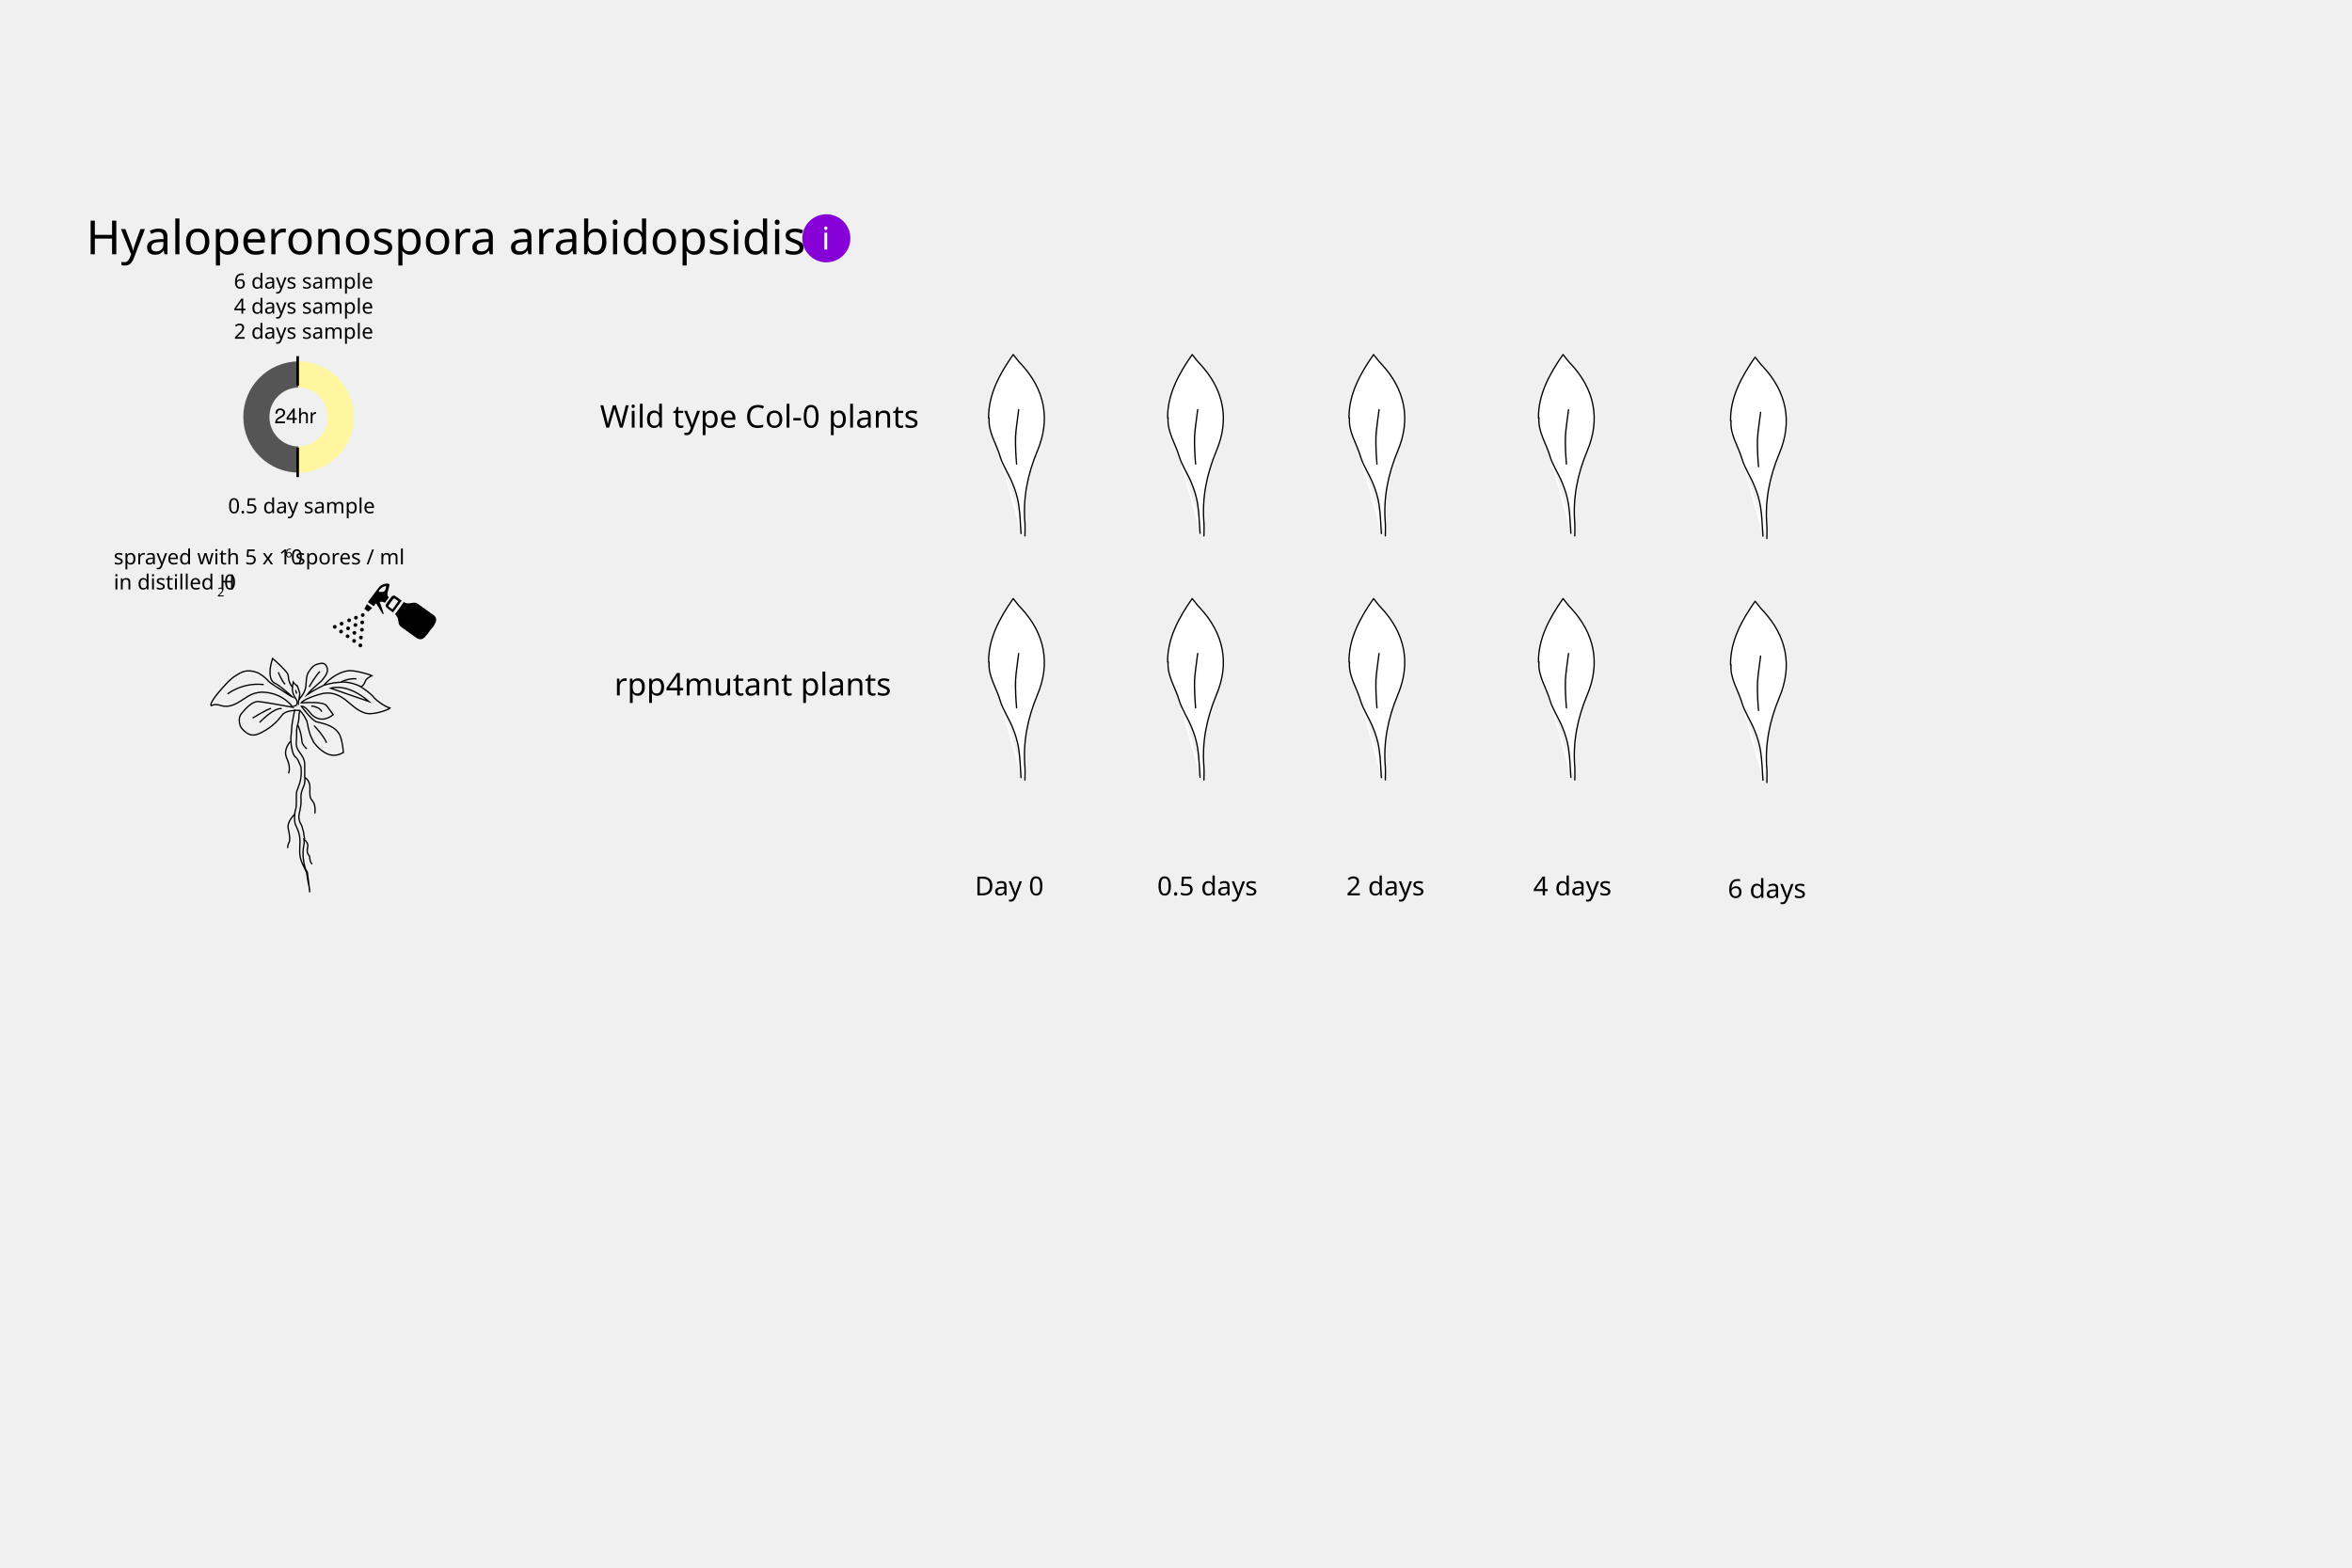
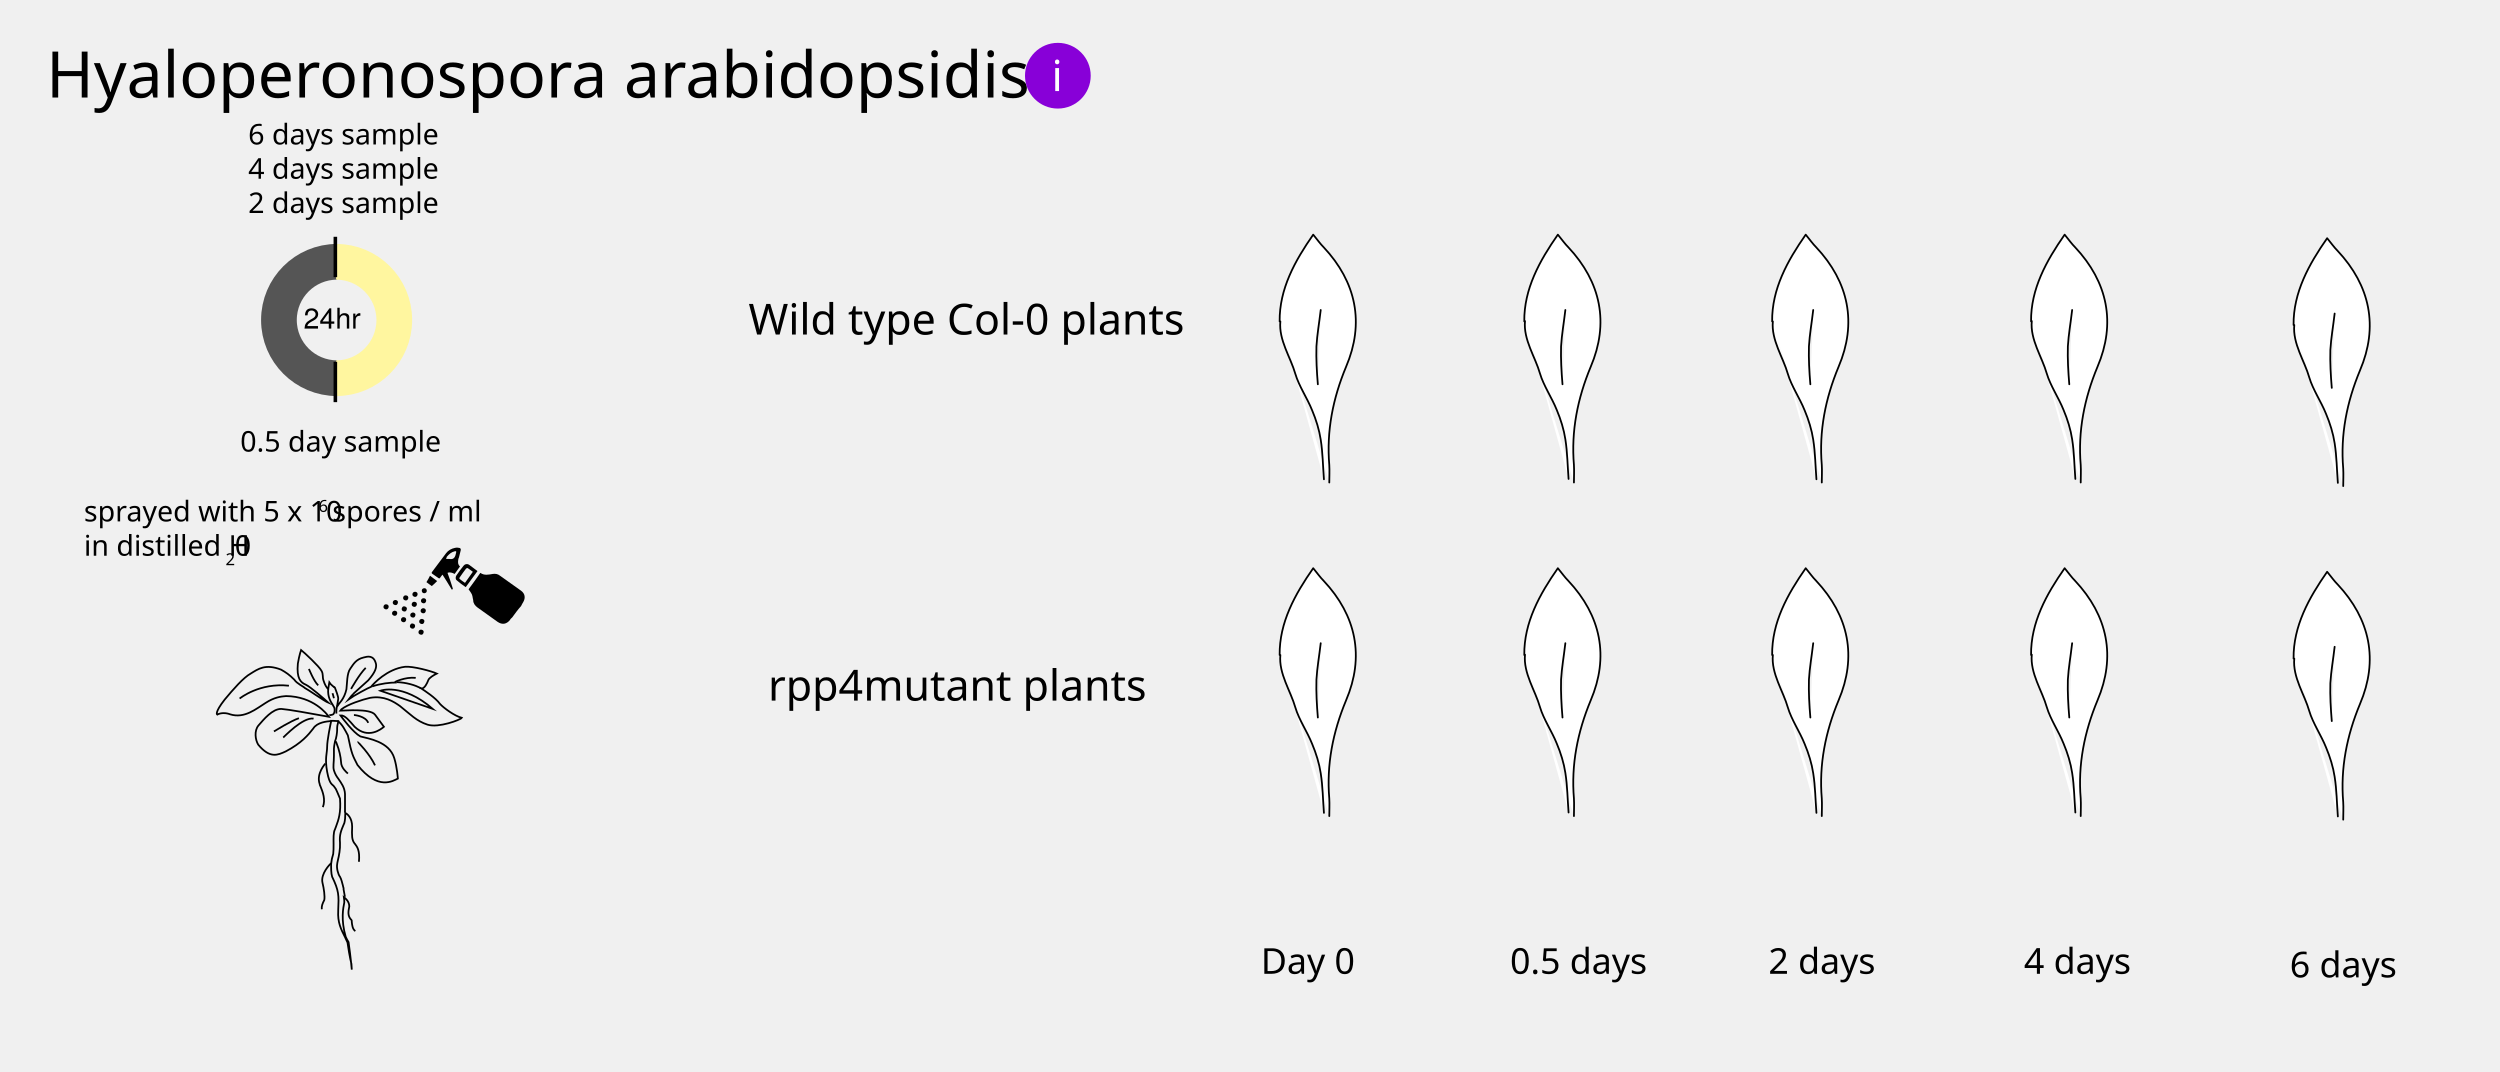
- <svg xmlns="http://www.w3.org/2000/svg" version="1.1" id="Layer_1" x="0px" y="0px" viewBox="0 0 900 600" enable-background="new 0 0 900 600" xml:space="preserve">
+ <svg xmlns="http://www.w3.org/2000/svg" version="1.1" author="Provart Lab - Bio Analytic Resource, University of Toronto" id="Layer_1" x="0px" y="0px" viewBox="20 70 700 300" enable-background="new 0 0 900 600" xml:space="preserve">
  <g id="Erysiphe_orontii">
    <g id="Labels">
      <text transform="matrix(1 0 0 1 32.9314 97.314)" font-family="'HelveticaNeue-Italic'" font-size="18">Hyaloperonospora arabidopsidis</text>
      <text transform="matrix(1 0 0 1 229.5798 163.6665)" font-family="'HelveticaNeue-Thin'" font-size="12">Wild type Col-0 plants</text>
      <text transform="matrix(1 0 0 1 235.0637 266.1665)" font-family="'HelveticaNeue-ThinItalic'" font-size="12">rpp4 </text>
      <text transform="matrix(1 0 0 1 261.7637 266.1665)" font-family="'HelveticaNeue-Thin'" font-size="12">mutant plants</text>
      <text transform="matrix(1 0 0 1 373.0443 342.6665)" font-family="'HelveticaNeue-Thin'" font-size="10">Day 0</text>
      <text transform="matrix(1 0 0 1 442.8181 342.6665)" font-family="'HelveticaNeue-Thin'" font-size="10">0.5 days</text>
      <text transform="matrix(1 0 0 1 104.9961 162)" font-family="'HelveticaNeue'" font-size="8">24hr</text>
      <text transform="matrix(1 0 0 1 515.1505 342.6665)" font-family="'HelveticaNeue-Thin'" font-size="10">2 days</text>
      <text transform="matrix(1 0 0 1 586.704 342.6665)" font-family="'HelveticaNeue-Thin'" font-size="10">4 days</text>
      <text transform="matrix(1 0 0 1 661.143 343.6665)" font-family="'HelveticaNeue-Thin'" font-size="10">6 days</text>
    </g>
    <g id="infoButton_Botrytis_cinerea">
      <circle fill="#8800D8" cx="316.2" cy="91.2" r="9.2" />
      <text transform="matrix(1 0 0 1 314.4521 95.5)" fill="#FFFFFF" font-family="'HelveticaNeue-Bold'" font-size="12">i</text>
    </g>
    <g id="treatmentInfographic">
      <g id="root">
        <path fill="none" stroke="#000000" stroke-width="0.5" stroke-miterlimit="10" d="M110.4,296c0.8-2.1,0-4.2-0.7-5.9     c-0.1-0.2-0.2-0.4-0.2-0.6c-1-2.9,1.6-5.7,1.6-5.7" />
        <path fill="none" stroke="#000000" stroke-width="0.5" stroke-miterlimit="10" d="M118.3,262.9c0,0,2.3-4.1,4.1-5.9" />
        <path fill="none" stroke="#000000" stroke-width="0.5" stroke-miterlimit="10" d="M123.1,272.4c-0.7-1.9-3.9-2.2-4-2.2" />
        <path fill="none" stroke="#000000" stroke-width="0.5" stroke-miterlimit="10" d="M103.7,271.1c-2.2,0.7-6.8,3.6-7,3.7" />
        <path fill="none" stroke="#000000" stroke-width="0.5" stroke-miterlimit="10" d="M107.8,271.2c-3.1-0.4-8.2,5.1-8.5,5.3" />
        <path fill="none" stroke="#000000" stroke-width="0.5" stroke-miterlimit="10" d="M100.9,262c-8.2-0.9-13.7,3.5-13.8,3.6" />
        <path fill="none" stroke="#000000" stroke-width="0.5" stroke-miterlimit="10" d="M109.1,261.9c-1.2-1.1-2.6-4.6-2.6-4.6" />
        <path fill="none" stroke="#000000" stroke-width="0.5" stroke-miterlimit="10" d="M113.1,264.1c0,0,0.3,0.9,0.4,1.4" />
        <path fill="none" stroke="#000000" stroke-width="0.5" stroke-miterlimit="10" d="M125,284.3c-1.4-3.1-4.8-6.6-4.9-6.6" />
        <path fill="none" stroke="#000000" stroke-width="0.5" stroke-miterlimit="10" d="M111.8,262.7L111.8,262.7     C111.7,262.7,111.7,262.7,111.8,262.7" />
        <path fill="none" stroke="#000000" stroke-width="0.5" stroke-miterlimit="10" d="M117.4,286.6c-0.3-0.3-1.9-1.6-1.9-3.2     c-0.1-1.5-0.5-3.4-1.3-5.4c-0.1-0.4-0.5-0.6-0.4-0.4c0.4-0.9,0.6-2.6,0.6-3.2c0-0.2,0-0.4,0-0.6c0-0.5,0.1-0.8,0.2-1.2     c0.1-0.3,0.1-0.6,0.2-0.9" />
        <path fill="none" stroke="#000000" stroke-width="0.5" stroke-miterlimit="10" d="M110.1,324.6c-0.1-0.9,0.2-1.6,0.7-2.6     c0.2-1-0.1-3.2-0.5-4.8c-0.6-2.6,2.2-5.3,2.3-5.4l0.1,0.1c0.1-0.9,0.3-1.9,0.6-2.8c0.1-0.7,0.1-1.7,0.1-2.7     c0-1.6-0.1-3.3,0.4-4.2c0.1-0.2,0.2-0.5,0.3-0.8c0.7-1.9,1.4-3.8,1.1-7.8c-1.5-3.6-1.1-2.5-1.6-3.3s-1.3-0.4-2-4.2     c-0.7-3.8,0-5.2,0-7s0.9-6.2,1.2-7.5" />
        <path fill="none" stroke="#000000" stroke-width="0.5" stroke-miterlimit="10" d="M119.5,330.7c-0.8-0.5-0.9-1.7-1-2.5     c0-0.3,0-0.5-0.1-0.6c-1.1-1.1-0.9-2.3-0.6-3.8c0-1.4-1.1-2.3-1.5-2.6c0.1,0.6,0.1,1.2,0.1,1.5c-0.3,1.5-1,4.8,0.4,9.6     c0.2,0.5,0.5,1,0.8,1.5l0,0c0.6,4.2,0.9,7.7,0.9,7.7l-0.1-1.6c0,0-0.5-1.8-1.1-6c-0.2-0.5-0.4-0.9-0.6-1.3l0,0     c0-0.1,0-0.1-0.1-0.2c-1.1-2.2-2.1-4.1-1.9-7.4v-0.2c0.2-4.1,0.2-5.4-1.7-9.3c-0.3-0.9-0.3-2.6-0.3-3.7" />
        <path fill="none" stroke="#000000" stroke-width="0.5" stroke-miterlimit="10" d="M120.5,311.3c0.3-3.2-0.5-4.2-1.1-5l-0.1-0.1     c-0.8-1-0.8-2.2-0.7-4.7c0-2.6-1.4-3.6-1.9-3.9c0,1.1-0.1,2.2-0.3,2.9l-0.1,0.2c-0.8,1.9-1.3,3-1.1,5.3c0.1,1.7-0.3,3.7-0.6,4.9     c-0.1,0.5-0.2,0.9-0.2,1.1c-0.2,1.1,0.3,2.9,0.8,3.5c0.4,0.7,0.6,1.7,0.8,2.4c0.1,0.3,0.1,0.6,0.2,0.8l0,0v0.3     c0.1,0.5,0.2,1.1,0.3,1.7l0.1,0.4" />
        <path fill="none" stroke="#000000" stroke-width="0.5" stroke-miterlimit="10" d="M113.8,277.6c-0.4,2-0.3,2-0.3,4     s-0.3,3.1,0,4.1s0.8,1.8,1.2,2.3c0.9,1.3,1.8,2.5,1.9,4.3c0,0.4,0,0.9,0,1.4c0,1.1,0,2.6,0,3.8" />
        <path fill="none" stroke="#000000" stroke-width="0.5" stroke-miterlimit="10" d="M136.4,259.8c-3-0.3-6,1.2-6.1,1.3h0.8     c-2,0-4.5,0.3-6.9,1.1" />
        <path fill="none" stroke="#000000" stroke-width="0.5" stroke-miterlimit="10" d="M137.9,262.7c-1.8-0.9-4.1-1.6-6.8-1.7" />
        <path fill="none" stroke="#000000" stroke-width="0.5" stroke-miterlimit="10" d="M112.2,270.3c0.2-0.1,1-0.1,1.2-0.4     c0.3-0.4,0.4-1.1,0.2-1.8l0,0c-0.1-0.2-0.3-0.4-0.4-0.7c-0.6-0.9-1.5-2.3-1.3-4.5" />
        <path fill="none" stroke="#000000" stroke-width="0.5" stroke-miterlimit="10" d="M114.3,268L114.3,268c-0.2,1-0.1,1.8-0.1,1.8" />
        <path fill="none" stroke="#000000" stroke-width="0.5" stroke-miterlimit="10" d="M126.5,263.4l14.7,5.1     C132.6,261.1,126.5,263.4,126.5,263.4z" />
        <line fill="none" stroke="#000000" stroke-width="0.5" stroke-miterlimit="10" x1="114.6" y1="267.4" x2="114.4" y2="267.8" />
        <line fill="none" stroke="#000000" stroke-width="0.5" stroke-miterlimit="10" x1="114.4" y1="268" x2="114.4" y2="267.8" />
        <line fill="none" stroke="#000000" stroke-width="0.5" stroke-miterlimit="10" x1="113.6" y1="262.2" x2="113.6" y2="262.5" />
      </g>
      <path id="rosette" fill="none" stroke="#000000" stroke-width="0.5" stroke-miterlimit="10" d="M80.8,270.1c0,0-0.8-0.5,2.1-4.2    c2.4-2.9,5.3-6.2,7.3-7.3c2.1-1.3,4.1-2.8,8.5-1.1c1.4,0.8,2.3,1.4,3.7,2.8c0.7,1.1,2.7,2,2.9,2.3c1,0.5,5.5,3.7,6.7,4.2    c-1.2-1.1-5.1-4.5-6.4-5.1c-1.4-0.6-2.6-1.7-2.2-5.9c0.4-2.4,0.9-3.8,0.9-3.8c1,0.8,5,4.5,5.7,5.8c0.6,1,0.2,1.7,0.6,2.8    c0.3,1,0.9,2.1,1.3,2.3c0.1-0.7,0.3-1.8,0.3-1.8c0.3,0.5,1.6,1.5,1.6,1.5c0.2,0.5,1,2.6,0.9,3.1c-0.1,0.8-0.3,2-0.3,2    c0.6-0.8,2-2,2.6-4.7c0.2-1.5,0.1-4.5,1.1-5.8c0.9-1.3,1.6-2.6,3.7-3.1c1.1-0.3,2.9-0.8,3.5,1.9c0.1,0.9-0.1,2.1-2.2,4.5    c-1.4,1.3-4.5,4-4.5,4.1c-0.7,0.8-1,1.2-1,1.2c1.4-1,5.7-3.3,6.3-3.5c0.6-0.8,4.5-5,9.5-5.6c2.2-0.2,7.4,1.2,8.9,1.9    c-0.8,0.4-2.2,1.2-2.4,1.9c-0.3,0.8-1,2.3-1.9,2.3c0.9,0.6,4,2.6,5.2,4.3c1,1.1,4.1,3.4,6.1,3.9c-0.3,0.5-6.5,2.9-9.6,1.9    s-4.8-2.9-7.7-5.2c-1.7-1.2-4.4-3-8.4-2.3c-2.2,0.5-6.2,1.8-8,3.2c-0.3,0.4-0.3,0.4-0.3,0.4c1,0,8.3-0.7,9.7,1.1    c1.2,1.6,2.5,3.4,2.5,3.4c-0.7,0.6-4.4,3.6-8.2,0c-1.5-1.7-2.7-3.3-4-3.2c0.6,0.8,3.6,4.8,5.6,5.9c2.2,0.6,8.1,1.4,9.5,6.1    c0.8,2.6,1,5.7,1,5.7c-1.3,0.6-5.5,3.5-11.3-3.8c-1.3-2.6-1.6-2.8-2.7-8.3c-0.8-1.5-1.5-3-2.8-4c-1.3-0.1-1.9-0.1-2,0    c-1,0.1-3.8,0.3-4.9,2.1c-1.3,1.7-3.3,4.1-7.7,6.4c-2.2,1-4.4,2.1-7.7-1.9c-0.8-1.3-1.2-3.9,0.1-5.4c1.4-1.6,3.9-4.7,6.4-4.6    c1.7,0.1,8.4,1.3,13.3,2.2c-0.6-0.8-4.3-5.7-12-5.8c-1.5,0.1-3.4,0.4-5.7,1.9c-2.6,1.6-5.9,4.5-10,3.2    C83.4,269.6,81.9,269.5,80.8,270.1z" />
    </g>
    <g id="TimeSampleChart">
      <g id="darkCycle">
        <path fill="none" stroke="#555555" stroke-width="10" stroke-miterlimit="10" d="M114.4,175.9c-9,0-16.3-7.3-16.3-16.3     s7.3-16.3,16.3-16.3" />
      </g>
      <g id="lightCycle">
        <path fill="none" stroke="#FFF69F" stroke-width="10" stroke-miterlimit="10" d="M114.1,143.3c9,0,16.3,7.3,16.3,16.3     s-7.3,16.3-16.3,16.3" />
      </g>
      <g id="labels" display="none">
        <text transform="matrix(4.489659e-11 0.2718 -1 1.220425e-11 144.0195 246.8399)" display="inline" font-family="'HelveticaNeue-Thin'" font-size="34.429">24 &amp; 48 hour</text>
        <text transform="matrix(1 0 0 1 98.7393 295.9715)" display="inline" font-family="'HelveticaNeue-Thin'" font-size="8">injection</text>
        <line display="inline" fill="none" stroke="#000000" stroke-miterlimit="10" x1="110.9" y1="152.3" x2="110.9" y2="161.6" />
        <text transform="matrix(1 0 0 1 135.4072 295.9715)" display="inline" font-family="'HelveticaNeue-Thin'" font-size="8">16 hour</text>
        <text transform="matrix(1 0 0 1 134.9072 295.9715)" display="inline" font-family="'HelveticaNeue-Thin'" font-size="8">injection</text>
        <line display="inline" fill="none" stroke="#000000" stroke-miterlimit="10" x1="123" y1="180.1" x2="131.3" y2="184.4" />
        <text transform="matrix(1 0 0 1 63.9464 295.9714)" display="inline" font-family="'HelveticaNeue-Thin'" font-size="8">8 hour</text>
        <text transform="matrix(1 0 0 1 61.1464 295.9714)" display="inline" font-family="'HelveticaNeue-Thin'" font-size="8">injection</text>
        <line display="inline" fill="none" stroke="#000000" stroke-miterlimit="10" x1="99.8" y1="179.1" x2="91.5" y2="183.4" />
        <text transform="matrix(1 0 0 1 62.4517 295.9715)" display="inline" font-family="'HelveticaNeue-Thin'" font-size="8">4 hour</text>
        <text transform="matrix(1 0 0 1 59.6517 295.9715)" display="inline" font-family="'HelveticaNeue-Thin'" font-size="8">injection</text>
        <line display="inline" fill="none" stroke="#000000" stroke-miterlimit="10" x1="100.4" y1="169.7" x2="92.1" y2="165.5" />
      </g>
      <text transform="matrix(1 0 0 1 89.4913 110.4444)" font-family="'HelveticaNeue-Thin'" font-size="8">6 days sample</text>
      <text transform="matrix(1 0 0 1 89.4913 120.0444)" font-family="'HelveticaNeue-Thin'" font-size="8">4 days sample</text>
      <text transform="matrix(1 0 0 1 89.4913 129.6444)" font-family="'HelveticaNeue-Thin'" font-size="8">2 days sample</text>
      <line fill="none" stroke="#000000" stroke-miterlimit="10" x1="113.9" y1="136.3" x2="113.9" y2="147.6" />
      <text transform="matrix(1 0 0 1 87.2676 196.4444)" font-family="'HelveticaNeue-Thin'" font-size="8">0.5 day sample</text>
      <line fill="none" stroke="#000000" stroke-miterlimit="10" x1="113.9" y1="171.3" x2="113.9" y2="182.6" />
    </g>
    <g id="Hyaloperonsospora_arabidopsis_6_days">
      <path id="rpp4_Emwa1_6dpi_rep1_rep2" fill="#FFFFFF" stroke="#000000" stroke-width="0.5" stroke-linecap="round" stroke-linejoin="round" stroke-miterlimit="10" d="    M662.2,254.4c-0.1-9.1,4.3-17,9.4-24.3c1.3,1.6,2,2.6,2.9,3.5c9.2,9.8,11.5,21.3,6.3,33.5c-3.7,8.9-5.5,18-4.7,27.5    c0.1,1.6,0,3.3,0,4.9 M674.6,298.6c-0.3-3.7-0.3-7.3-0.9-11.1c-0.4-2.7-1.3-5.6-2.4-8.2c-1.4-3.5-3.7-6.8-4.7-10.2    c-1.3-4.6-4.7-9.5-4.2-14.7 M673.7,251.1c-0.4,3.5-1,6.8-1.2,10.2c-0.1,3.6,0.1,7,0.4,10.6" />
      <path id="WT_Emwa1_6dpi_rep1_rep2" fill="#FFFFFF" stroke="#000000" stroke-width="0.5" stroke-linecap="round" stroke-linejoin="round" stroke-miterlimit="10" d="    M662.2,161c-0.1-9.1,4.3-17,9.4-24.3c1.3,1.6,2,2.6,2.9,3.5c9.2,9.8,11.5,21.3,6.3,33.5c-3.7,8.9-5.5,18-4.7,27.5    c0.1,1.6,0,3.3,0,4.9 M674.6,205.2c-0.3-3.7-0.3-7.3-0.9-11.1c-0.4-2.7-1.3-5.6-2.4-8.2c-1.4-3.5-3.7-6.8-4.7-10.2    c-1.3-4.6-4.7-9.5-4.2-14.7 M673.7,157.8c-0.4,3.5-1,6.8-1.2,10.2c-0.1,3.6,0.1,7,0.4,10.6" />
    </g>
    <g id="Hyaloperonsospora_arabidopsis_4_days">
      <path id="rpp4_Emwa1_4dpi_rep1_rep2" fill="#FFFFFF" stroke="#000000" stroke-width="0.5" stroke-linecap="round" stroke-linejoin="round" stroke-miterlimit="10" d="    M588.7,253.4c-0.1-9.1,4.3-17,9.4-24.3c1.3,1.6,2,2.6,2.9,3.5c9.2,9.8,11.5,21.3,6.3,33.5c-3.7,8.9-5.5,18-4.7,27.5    c0.1,1.6,0,3.3,0,4.9 M601.1,297.5c-0.3-3.7-0.3-7.3-0.9-11.1c-0.4-2.7-1.3-5.6-2.4-8.2c-1.4-3.5-3.7-6.8-4.7-10.2    c-1.3-4.6-4.7-9.5-4.2-14.7 M600.2,250.1c-0.4,3.5-1,6.8-1.2,10.2c-0.1,3.6,0.1,7,0.4,10.6" />
      <path id="WT_Emwa1_4dpi_rep1_rep2" fill="#FFFFFF" stroke="#000000" stroke-width="0.5" stroke-linecap="round" stroke-linejoin="round" stroke-miterlimit="10" d="    M588.7,160c-0.1-9.1,4.3-17,9.4-24.3c1.3,1.6,2,2.6,2.9,3.5c9.2,9.8,11.5,21.3,6.3,33.5c-3.7,8.9-5.5,18-4.7,27.5    c0.1,1.6,0,3.3,0,4.9 M601.1,204.1c-0.3-3.7-0.3-7.3-0.9-11.1c-0.4-2.7-1.3-5.6-2.4-8.2c-1.4-3.5-3.7-6.8-4.7-10.2    c-1.3-4.6-4.7-9.5-4.2-14.7 M600.2,156.8c-0.4,3.5-1,6.8-1.2,10.2c-0.1,3.6,0.1,7,0.4,10.6" />
    </g>
    <g id="Hyaloperonsospora_arabidopsis_2_days">
      <path id="rpp4_Emwa1_2dpi_rep1_rep2" fill="#FFFFFF" stroke="#000000" stroke-width="0.5" stroke-linecap="round" stroke-linejoin="round" stroke-miterlimit="10" d="    M516.2,253.4c-0.1-9.1,4.3-17,9.4-24.3c1.3,1.6,2,2.6,2.9,3.5c9.2,9.8,11.5,21.3,6.3,33.5c-3.7,8.9-5.5,18-4.7,27.5    c0.1,1.6,0,3.3,0,4.9 M528.6,297.6c-0.3-3.7-0.3-7.3-0.9-11.1c-0.4-2.7-1.3-5.6-2.4-8.2c-1.4-3.5-3.7-6.8-4.7-10.2    c-1.3-4.6-4.7-9.5-4.2-14.7 M527.7,250.1c-0.4,3.5-1,6.8-1.2,10.2c-0.1,3.6,0.1,7,0.4,10.6" />
      <path id="WT_Emwa1_2dpi_rep1_rep2" fill="#FFFFFF" stroke="#000000" stroke-width="0.5" stroke-linecap="round" stroke-linejoin="round" stroke-miterlimit="10" d="    M516.2,160c-0.1-9.1,4.3-17,9.4-24.3c1.3,1.6,2,2.6,2.9,3.5c9.2,9.8,11.5,21.3,6.3,33.5c-3.7,8.9-5.5,18-4.7,27.5    c0.1,1.6,0,3.3,0,4.9 M528.6,204.2c-0.3-3.7-0.3-7.3-0.9-11.1c-0.4-2.7-1.3-5.6-2.4-8.2c-1.4-3.5-3.7-6.8-4.7-10.2    c-1.3-4.6-4.7-9.5-4.2-14.7 M527.7,156.8c-0.4,3.5-1,6.8-1.2,10.2c-0.1,3.6,0.1,7,0.4,10.6" />
    </g>
    <g id="Hyaloperonsospora_arabidopsis_05_days">
      <path id="rpp4_Emwa1_05dpi_rep1_rep2" fill="#FFFFFF" stroke="#000000" stroke-width="0.5" stroke-linecap="round" stroke-linejoin="round" stroke-miterlimit="10" d="    M446.8,253.4c-0.1-9.1,4.3-17,9.4-24.3c1.3,1.6,2,2.6,2.9,3.5c9.2,9.8,11.5,21.3,6.3,33.5c-3.7,8.9-5.5,18-4.7,27.5    c0.1,1.6,0,3.3,0,4.9 M459.2,297.5c-0.3-3.7-0.3-7.3-0.9-11.1c-0.4-2.7-1.3-5.6-2.4-8.2c-1.4-3.5-3.7-6.8-4.7-10.2    c-1.3-4.6-4.7-9.5-4.2-14.7 M458.3,250.1c-0.4,3.5-1,6.8-1.2,10.2c-0.1,3.6,0.1,7,0.4,10.6" />
      <path id="WT_Emwa1_05dpi_rep1_rep2" fill="#FFFFFF" stroke="#000000" stroke-width="0.5" stroke-linecap="round" stroke-linejoin="round" stroke-miterlimit="10" d="    M446.8,160c-0.1-9.1,4.3-17,9.4-24.3c1.3,1.6,2,2.6,2.9,3.5c9.2,9.8,11.5,21.3,6.3,33.5c-3.7,8.9-5.5,18-4.7,27.5    c0.1,1.6,0,3.3,0,4.9 M459.2,204.1c-0.3-3.7-0.3-7.3-0.9-11.1c-0.4-2.7-1.3-5.6-2.4-8.2c-1.4-3.5-3.7-6.8-4.7-10.2    c-1.3-4.6-4.7-9.5-4.2-14.7 M458.3,156.8c-0.4,3.5-1,6.8-1.2,10.2c-0.1,3.6,0.1,7,0.4,10.6" />
    </g>
    <g id="Hyaloperonsospora_arabidopsis_0_days">
      <path id="rpp4_Emwa1_0dpi_rep1_rep2" fill="#FFFFFF" stroke="#000000" stroke-width="0.5" stroke-linecap="round" stroke-linejoin="round" stroke-miterlimit="10" d="    M378.3,253.4c-0.1-9.1,4.3-17,9.4-24.3c1.3,1.6,2,2.6,2.9,3.5c9.2,9.8,11.5,21.3,6.3,33.5c-3.7,8.9-5.5,18-4.7,27.5    c0.1,1.6,0,3.3,0,4.9 M390.7,297.6c-0.3-3.7-0.3-7.3-0.9-11.1c-0.4-2.7-1.3-5.6-2.4-8.2c-1.4-3.5-3.7-6.8-4.7-10.2    c-1.3-4.6-4.7-9.5-4.2-14.7 M389.8,250.1c-0.4,3.5-1,6.8-1.2,10.2c-0.1,3.6,0.1,7,0.4,10.6" />
      <path id="WT_Emwa1_0dpi_rep1_rep2" fill="#FFFFFF" stroke="#000000" stroke-width="0.5" stroke-linecap="round" stroke-linejoin="round" stroke-miterlimit="10" d="    M378.3,160c-0.1-9.1,4.3-17,9.4-24.3c1.3,1.6,2,2.6,2.9,3.5c9.2,9.8,11.5,21.3,6.3,33.5c-3.7,8.9-5.5,18-4.7,27.5    c0.1,1.6,0,3.3,0,4.9 M390.7,204.2c-0.3-3.7-0.3-7.3-0.9-11.1c-0.4-2.7-1.3-5.6-2.4-8.2c-1.4-3.5-3.7-6.8-4.7-10.2    c-1.3-4.6-4.7-9.5-4.2-14.7 M389.8,156.8c-0.4,3.5-1,6.8-1.2,10.2c-0.1,3.6,0.1,7,0.4,10.6" />
    </g>
  </g>
  <g id="spray_bottle">
    <g>
      <g>
        <path d="M163.4,242.9c-0.2,0.2-0.5,0.4-0.6,0.7c-1,1.2-2.2,1.4-3.5,0.5c-1.9-1.3-3.7-2.7-5.6-4c-0.7-0.5-1.2-1.2-1.2-2     c0-0.2-0.1-0.4-0.1-0.5c-0.2-1.2-0.2-1.2-1.2-2.6c1.1-1.5,2.2-3,3.3-4.6c1.1,0.8,2.3,0.5,3.5,0.3c0.7-0.1,1.4,0,2,0.5     c2,1.4,3.9,2.8,5.9,4.2c1.1,0.8,1.3,2,0.6,3.2c-0.2,0.3-0.4,0.7-0.6,1.1C165,240.7,164.2,241.8,163.4,242.9z" />
        <path d="M143.9,230.9c-0.2,0.2-0.3,0.4-0.4,0.5c-0.5,0.7-0.4,0.7-1.1,0.2c-0.4-0.3-0.9-0.6-1.3-0.9c-0.3-0.2-0.3-0.3-0.1-0.6     c1.3-1.7,2.6-3.5,3.9-5.2c0.6-0.8,1.5-1.3,2.5-1.5c0.4-0.1,0.7-0.1,1.1,0c0.4,0,0.6,0.3,0.5,0.7c-0.2,0.7-0.3,1.3-0.5,2     c-0.1,0.2-0.2,0.5-0.2,0.7c-0.1,0.7-0.1,1.3,0.5,1.8c-0.5,0.7-1,1.4-1.5,2.1c-0.6-0.3-1.3-0.6-2-0.3c0.5,1.4,1,2.7,1.4,4.1     c0.1,0.3,0.2,0.5-0.2,0.6C145.6,233.6,144.8,232.3,143.9,230.9z M145.1,225.9c0,0.1-0.1,0.3-0.2,0.6c0.2,0,0.5,0,0.7,0     c0.1,0,0.1,0,0.2,0c1.4,0.3,1.7-0.7,1.9-1.7c0-0.1,0.1-0.4,0-0.4c-0.1-0.1-0.3-0.1-0.5,0C146.4,224.6,145.8,225.1,145.1,225.9z" />
        <path d="M153.7,229.9c-1.1,1.5-2.2,3-3.3,4.5c-0.9-0.6-1.7-1.2-2.5-1.9c-0.4-0.3-0.4-0.9-0.1-1.4c0.6-0.9,1.3-1.8,2-2.7     c0.4-0.5,1-0.6,1.5-0.3C152.1,228.7,152.9,229.3,153.7,229.9z M152.4,230.1c-0.5-0.4-1-0.7-1.4-1c-0.1-0.1-0.4,0-0.5,0.1     c-0.6,0.8-1.2,1.6-1.8,2.5c-0.1,0.1-0.1,0.3,0,0.4c0.5,0.4,1,0.8,1.5,1.1C151,232.1,151.7,231.1,152.4,230.1z" />
        <path d="M140.4,231.2c0.7,0.5,1.3,1,2,1.5c-0.5,0.5-1,1-1.5,1.4c-0.5-0.3-0.9-0.7-1.5-1.1C139.8,232.4,140.1,231.8,140.4,231.2z" />
        <path d="M139.2,234.8c0.3,0.2,0.4,0.7,0.2,1s-0.7,0.4-1,0.2s-0.4-0.7-0.2-1S138.9,234.6,139.2,234.8z M135.6,236     c-0.2,0.3-0.2,0.8,0.2,1c0.3,0.2,0.8,0.2,1-0.2c0.2-0.3,0.2-0.8-0.2-1C136.3,235.6,135.8,235.7,135.6,236z M138,237.8     c-0.2,0.3-0.2,0.8,0.2,1c0.3,0.2,0.8,0.2,1-0.2c0.2-0.3,0.2-0.8-0.2-1C138.7,237.4,138.2,237.5,138,237.8z M130.1,238.3     c-0.2,0.3-0.2,0.8,0.2,1s0.8,0.2,1-0.2s0.2-0.8-0.2-1C130.8,237.9,130.3,238,130.1,238.3z M132.6,240.1c-0.2,0.3-0.2,0.8,0.2,1     s0.8,0.2,1-0.2s0.2-0.8-0.2-1C133.2,239.7,132.8,239.7,132.6,240.1z M135,241.8c-0.2,0.3-0.2,0.8,0.2,1s0.8,0.2,1-0.2     s0.2-0.8-0.2-1C135.7,241.4,135.3,241.5,135,241.8z M137.5,243.6c-0.2,0.3-0.2,0.8,0.2,1s0.8,0.2,1-0.2s0.2-0.8-0.2-1     C138.2,243.2,137.7,243.3,137.5,243.6z M127.5,239.5c-0.2,0.3-0.2,0.8,0.2,1c0.3,0.2,0.8,0.2,1-0.2c0.2-0.3,0.2-0.8-0.2-1     S127.7,239.2,127.5,239.5z M129.9,241.3c-0.2,0.3-0.2,0.8,0.2,1c0.3,0.2,0.8,0.2,1-0.2c0.2-0.3,0.2-0.8-0.2-1     S130.2,241,129.9,241.3z M132.4,243.1c-0.2,0.3-0.2,0.8,0.2,1c0.3,0.2,0.8,0.2,1-0.2c0.2-0.3,0.2-0.8-0.2-1     S132.6,242.8,132.4,243.1z M134.9,244.9c-0.2,0.3-0.2,0.8,0.2,1c0.3,0.2,0.8,0.2,1-0.2c0.2-0.3,0.2-0.8-0.2-1     S135.1,244.5,134.9,244.9z M133,237c-0.2,0.3-0.2,0.8,0.2,1c0.3,0.2,0.8,0.2,1-0.2c0.2-0.3,0.2-0.8-0.2-1S133.2,236.7,133,237z      M135.4,238.8c-0.2,0.3-0.2,0.8,0.2,1c0.3,0.2,0.8,0.2,1-0.2c0.2-0.3,0.2-0.8-0.2-1S135.6,238.5,135.4,238.8z M137.9,240.6     c-0.2,0.3-0.2,0.8,0.2,1c0.3,0.2,0.8,0.2,1-0.2c0.2-0.3,0.2-0.8-0.2-1S138.2,240.3,137.9,240.6z M137.3,246.6     c-0.2,0.3-0.2,0.8,0.2,1s0.8,0.2,1-0.2s0.2-0.8-0.2-1S137.5,246.3,137.3,246.6z" />
      </g>
    </g>
    <text transform="matrix(1 0 0 1 43.5 216)" font-family="'HelveticaNeue-Thin'" font-size="8">sprayed with 5 x 10</text>
    <text transform="matrix(1 0 0 1 109.1633 213.336)" font-family="'HelveticaNeue-Thin'" font-size="4.664">6 </text>
    <text transform="matrix(1 0 0 1 113.0532 216)" font-family="'HelveticaNeue-Thin'" font-size="8">spores / ml</text>
    <text transform="matrix(1 0 0 1 43.5 225.6001)" font-family="'HelveticaNeue-Thin'" font-size="8">in distilled H</text>
    <text transform="matrix(1 0 0 1 83.1477 228.2639)" font-family="'HelveticaNeue-Thin'" font-size="4.664">2</text>
    <text transform="matrix(1 0 0 1 85.7407 225.6001)" font-family="'HelveticaNeue-Thin'" font-size="8">0</text>
  </g>
</svg>
